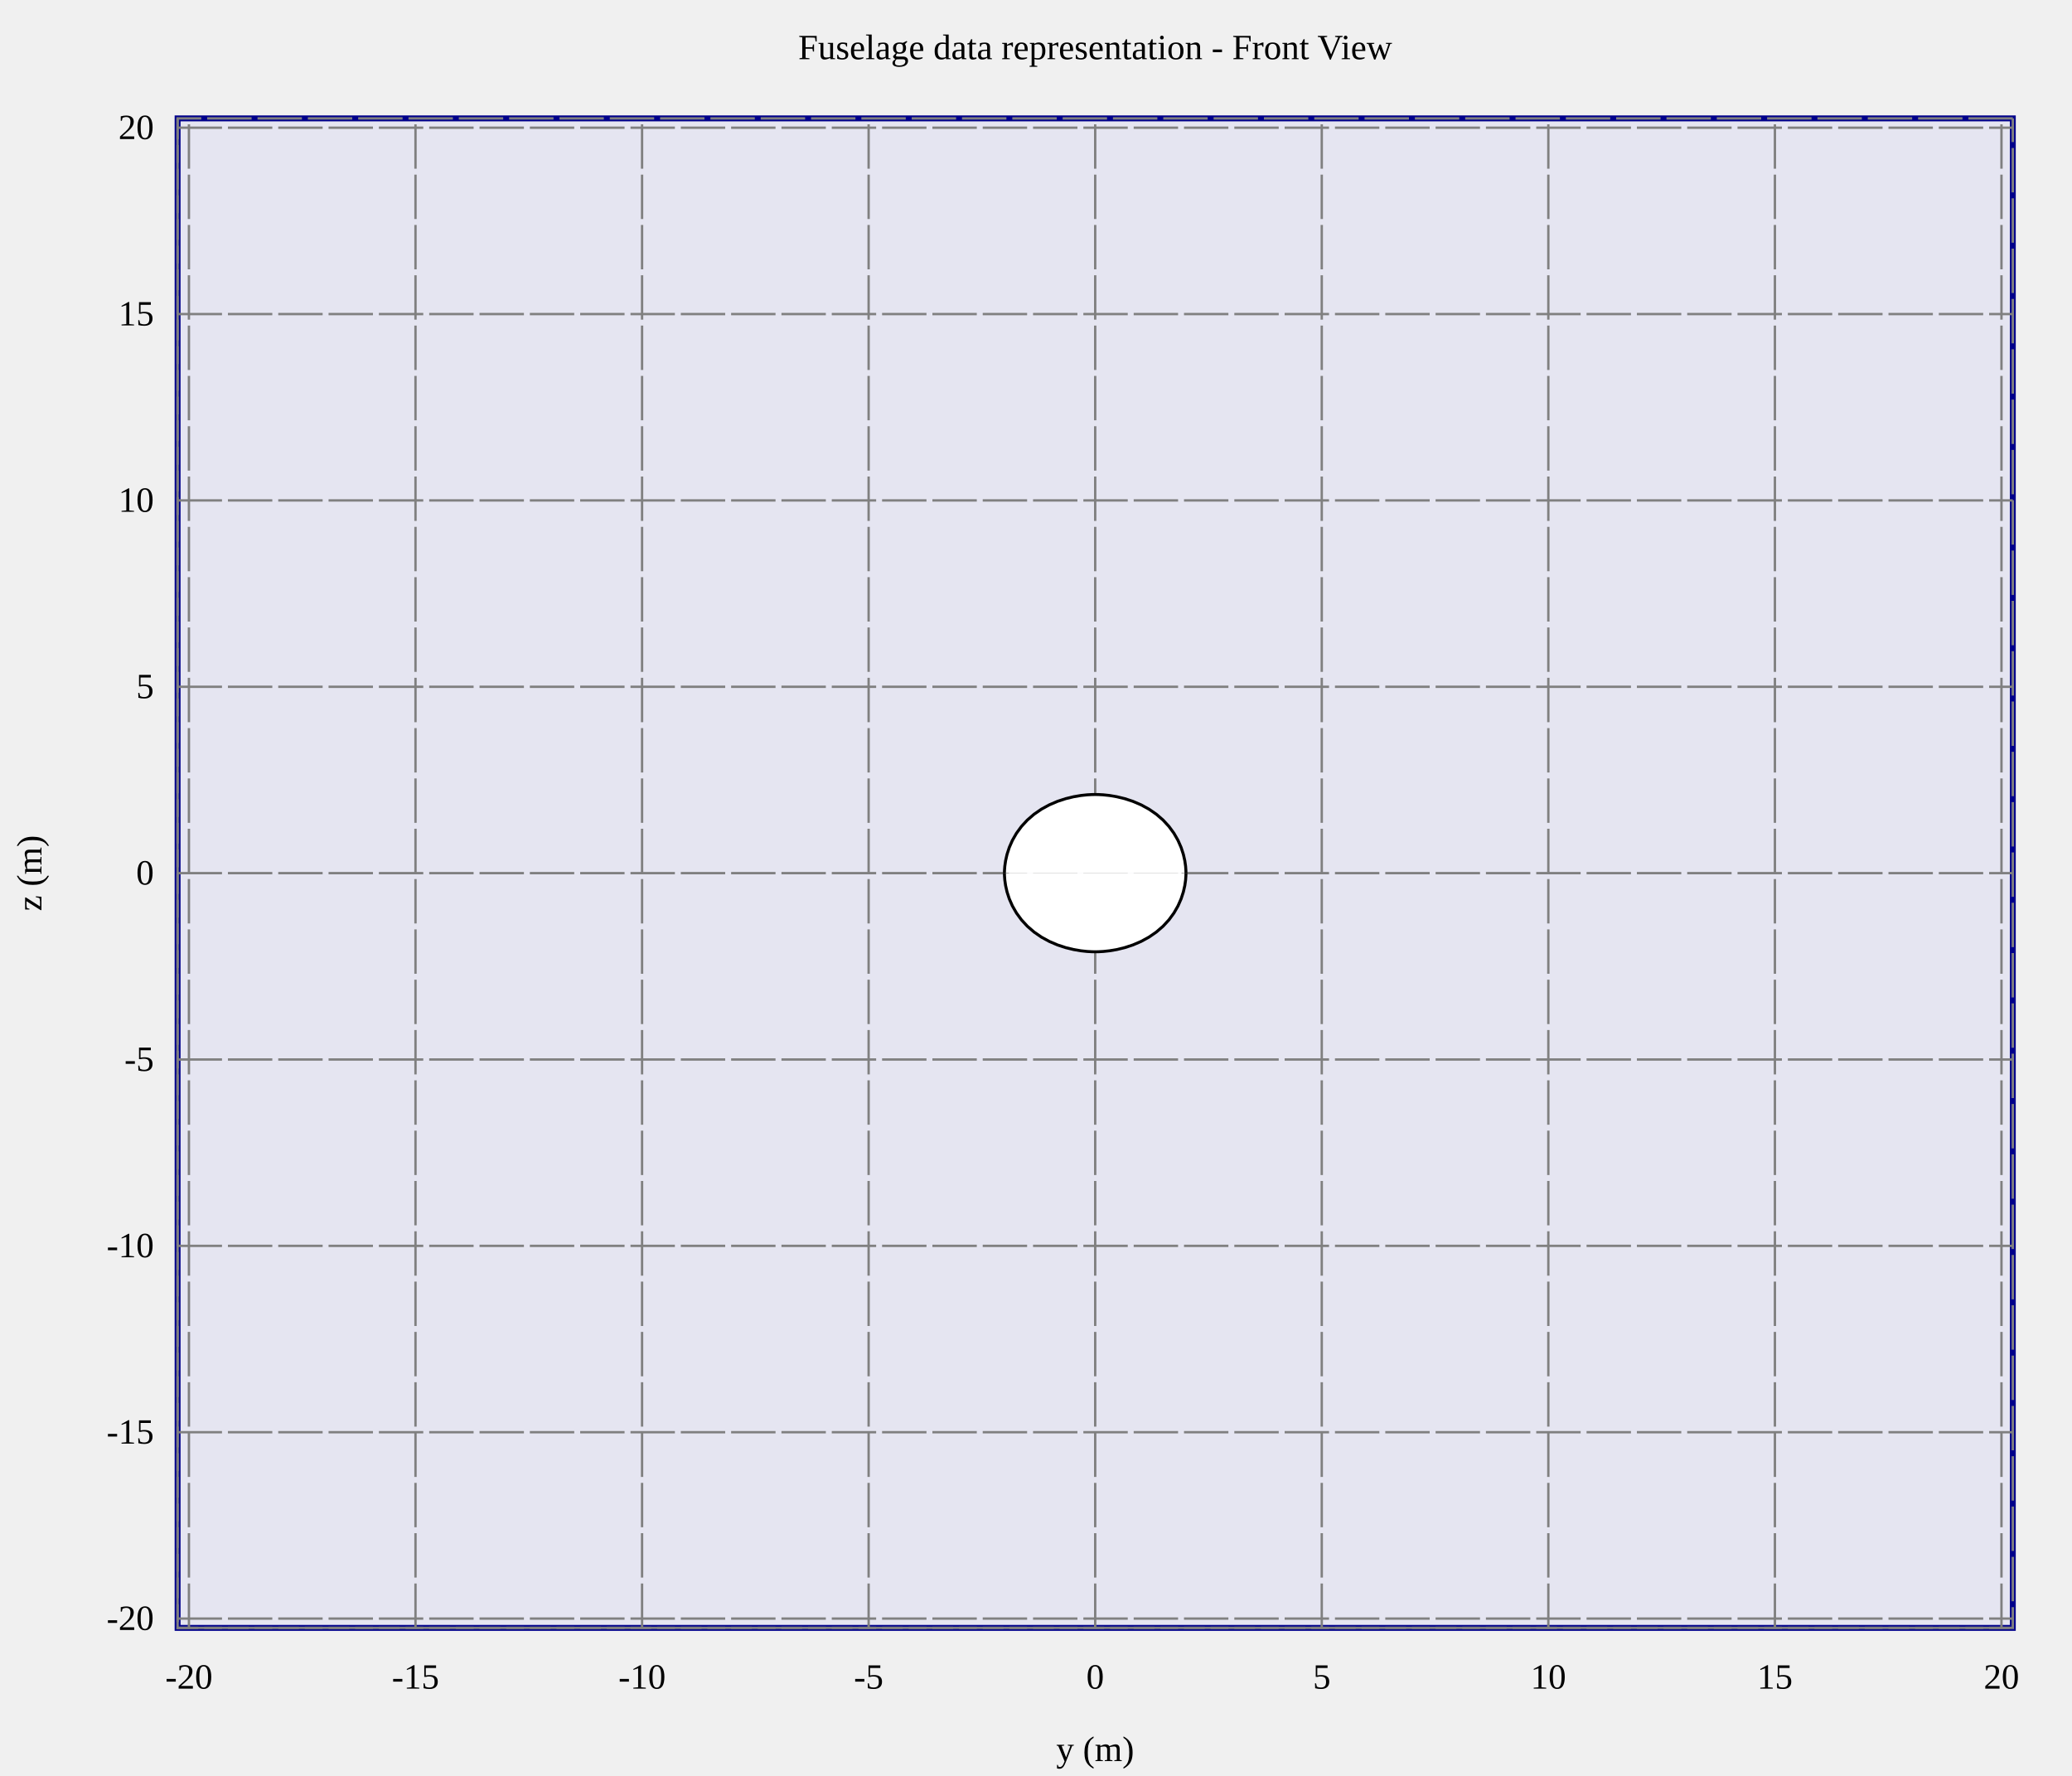
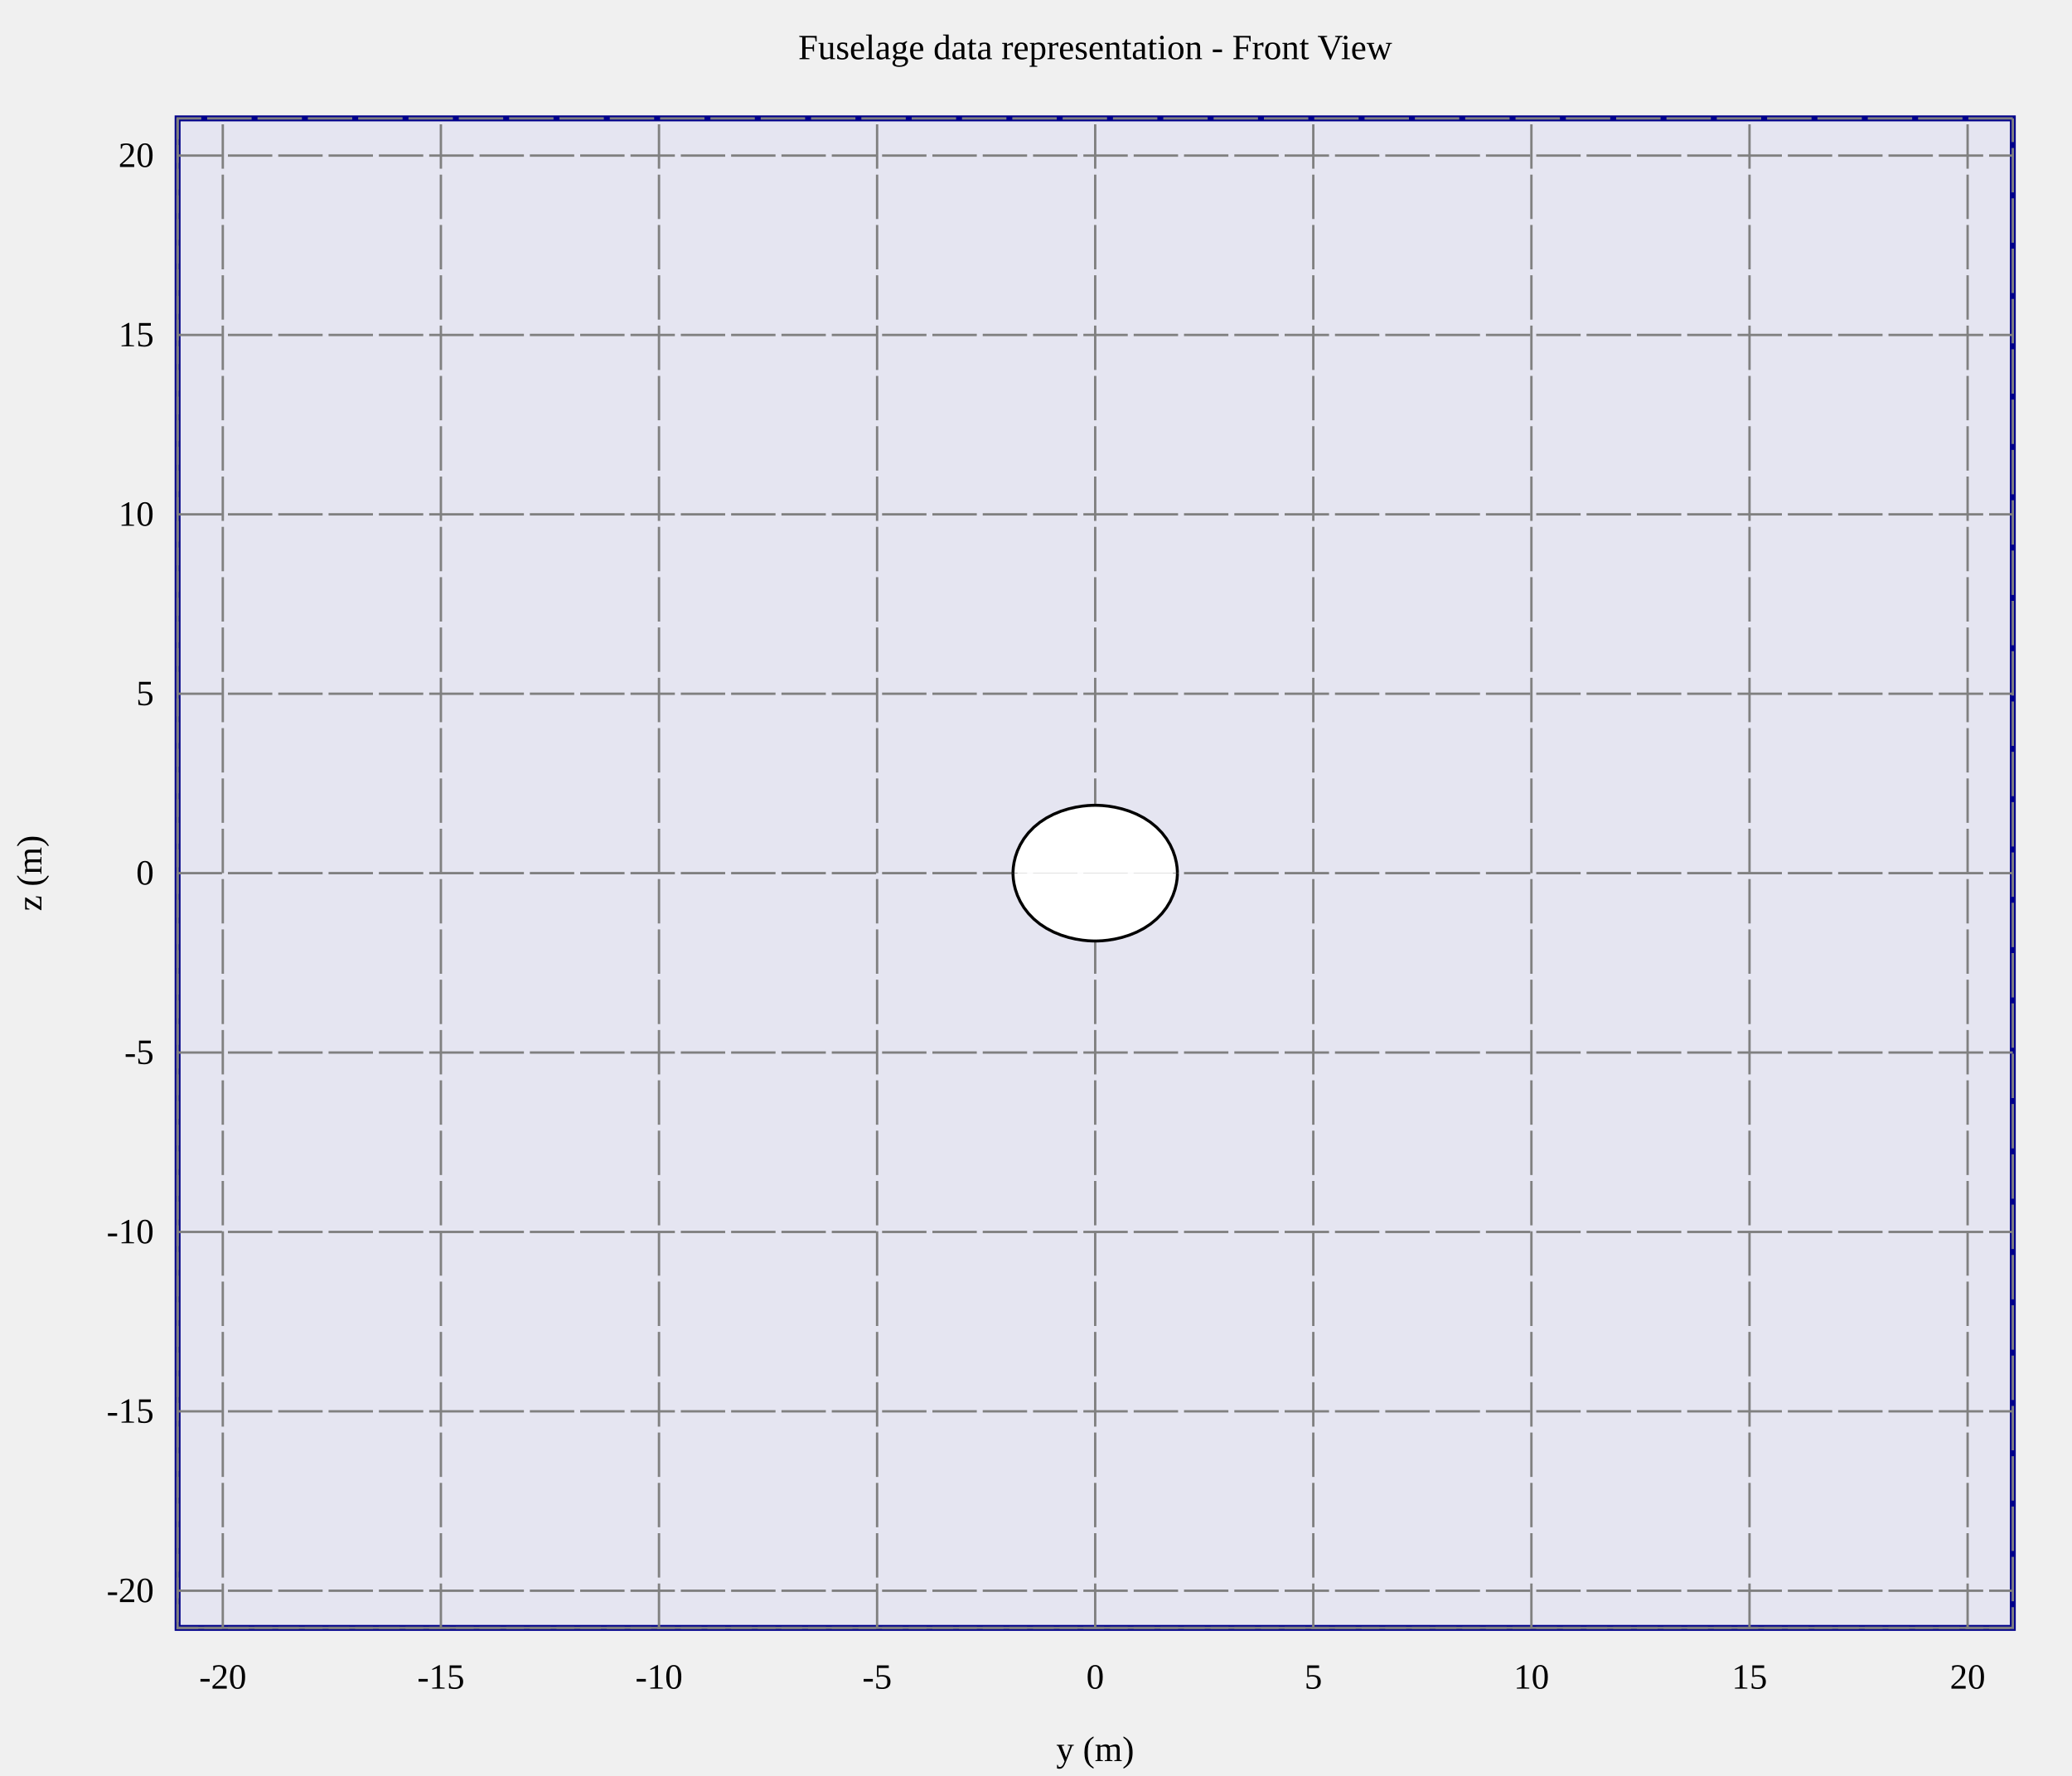
<svg xmlns="http://www.w3.org/2000/svg" id="svg" class="svg" width="700" height="600">
  <g id="page" width="700" height="600">
    <g id="graph" transform="translate(60,40)">
      <rect width="620" height="510" fill="blue" opacity="0.05" />
      <rect width="620" height="510" fill="none" opacity="1.0" style="stroke: darkblue; stroke-width: 2px;" />
      <g id="xAxis" class="axis" transform="translate(0,510)">
-         <g class="tick" transform="translate(3.826312,0)" style="opacity: 1;">
+         <g class="tick" transform="translate(15.26586,0)" style="opacity: 1;">
          <line y2="-510" x2="0" style="fill: none; stroke: rgb(128, 128, 128); stroke-width: 0.8px; stroke-dasharray: 15px, 2px; font-style: normal; font-variant-caps: normal; font-weight: normal; font-size: 10px; line-height: normal; font-family: sans-serif; shape-rendering: geometricprecision;" />
          <text dy=".71em" y="12" x="0" style="text-anchor: middle;">-20</text>
        </g>
-         <g class="tick" transform="translate(80.36973,0)" style="opacity: 1;">
+         <g class="tick" transform="translate(88.94939,0)" style="opacity: 1;">
          <line y2="-510" x2="0" style="fill: none; stroke: rgb(128, 128, 128); stroke-width: 0.8px; stroke-dasharray: 15px, 2px; font-style: normal; font-variant-caps: normal; font-weight: normal; font-size: 10px; line-height: normal; font-family: sans-serif; shape-rendering: geometricprecision;" />
          <text dy=".71em" y="12" x="0" style="text-anchor: middle;">-15</text>
        </g>
-         <g class="tick" transform="translate(156.9132,0)" style="opacity: 1;">
+         <g class="tick" transform="translate(162.6329,0)" style="opacity: 1;">
          <line y2="-510" x2="0" style="fill: none; stroke: rgb(128, 128, 128); stroke-width: 0.8px; stroke-dasharray: 15px, 2px; font-style: normal; font-variant-caps: normal; font-weight: normal; font-size: 10px; line-height: normal; font-family: sans-serif; shape-rendering: geometricprecision;" />
          <text dy=".71em" y="12" x="0" style="text-anchor: middle;">-10</text>
        </g>
-         <g class="tick" transform="translate(233.4566,0)" style="opacity: 1;">
+         <g class="tick" transform="translate(236.3165,0)" style="opacity: 1;">
          <line y2="-510" x2="0" style="fill: none; stroke: rgb(128, 128, 128); stroke-width: 0.8px; stroke-dasharray: 15px, 2px; font-style: normal; font-variant-caps: normal; font-weight: normal; font-size: 10px; line-height: normal; font-family: sans-serif; shape-rendering: geometricprecision;" />
          <text dy=".71em" y="12" x="0" style="text-anchor: middle;">-5</text>
        </g>
        <g class="tick" transform="translate(310,0)" style="opacity: 1;">
          <line y2="-510" x2="0" style="fill: none; stroke: rgb(128, 128, 128); stroke-width: 0.8px; stroke-dasharray: 15px, 2px; font-style: normal; font-variant-caps: normal; font-weight: normal; font-size: 10px; line-height: normal; font-family: sans-serif; shape-rendering: geometricprecision;" />
          <text dy=".71em" y="12" x="0" style="text-anchor: middle;">0</text>
        </g>
-         <g class="tick" transform="translate(386.5434,0)" style="opacity: 1;">
+         <g class="tick" transform="translate(383.6835,0)" style="opacity: 1;">
          <line y2="-510" x2="0" style="fill: none; stroke: rgb(128, 128, 128); stroke-width: 0.8px; stroke-dasharray: 15px, 2px; font-style: normal; font-variant-caps: normal; font-weight: normal; font-size: 10px; line-height: normal; font-family: sans-serif; shape-rendering: geometricprecision;" />
          <text dy=".71em" y="12" x="0" style="text-anchor: middle;">5</text>
        </g>
-         <g class="tick" transform="translate(463.0868,0)" style="opacity: 1;">
+         <g class="tick" transform="translate(457.3671,0)" style="opacity: 1;">
          <line y2="-510" x2="0" style="fill: none; stroke: rgb(128, 128, 128); stroke-width: 0.8px; stroke-dasharray: 15px, 2px; font-style: normal; font-variant-caps: normal; font-weight: normal; font-size: 10px; line-height: normal; font-family: sans-serif; shape-rendering: geometricprecision;" />
          <text dy=".71em" y="12" x="0" style="text-anchor: middle;">10</text>
        </g>
-         <g class="tick" transform="translate(539.6303,0)" style="opacity: 1;">
+         <g class="tick" transform="translate(531.0506,0)" style="opacity: 1;">
          <line y2="-510" x2="0" style="fill: none; stroke: rgb(128, 128, 128); stroke-width: 0.8px; stroke-dasharray: 15px, 2px; font-style: normal; font-variant-caps: normal; font-weight: normal; font-size: 10px; line-height: normal; font-family: sans-serif; shape-rendering: geometricprecision;" />
          <text dy=".71em" y="12" x="0" style="text-anchor: middle;">15</text>
        </g>
-         <g class="tick" transform="translate(616.1737,0)" style="opacity: 1;">
+         <g class="tick" transform="translate(604.7341,0)" style="opacity: 1;">
          <line y2="-510" x2="0" style="fill: none; stroke: rgb(128, 128, 128); stroke-width: 0.8px; stroke-dasharray: 15px, 2px; font-style: normal; font-variant-caps: normal; font-weight: normal; font-size: 10px; line-height: normal; font-family: sans-serif; shape-rendering: geometricprecision;" />
          <text dy=".71em" y="12" x="0" style="text-anchor: middle;">20</text>
        </g>
        <path class="domain" d="M0,-510V0H620V-510" style="fill: none; stroke: rgb(128, 128, 128); stroke-width: 0.8px; stroke-dasharray: 15px, 2px; font-style: normal; font-variant-caps: normal; font-weight: normal; font-size: 10px; line-height: normal; font-family: sans-serif; shape-rendering: geometricprecision;" />
      </g>
      <g id="yAxis" class="axis">
-         <g class="tick" transform="translate(0,506.8525)" style="opacity: 1;">
+         <g class="tick" transform="translate(0,497.4426)" style="opacity: 1;">
          <line x2="620" y2="0" style="fill: none; stroke: rgb(128, 128, 128); stroke-dasharray: 15px, 2px; stroke-width: 0.8px; shape-rendering: geometricprecision;" />
          <text dy=".32em" x="-8" y="0" style="text-anchor: end;">-20</text>
        </g>
-         <g class="tick" transform="translate(0,443.8894)" style="opacity: 1;">
+         <g class="tick" transform="translate(0,436.832)" style="opacity: 1;">
          <line x2="620" y2="0" style="fill: none; stroke: rgb(128, 128, 128); stroke-dasharray: 15px, 2px; stroke-width: 0.8px; shape-rendering: geometricprecision;" />
          <text dy=".32em" x="-8" y="0" style="text-anchor: end;">-15</text>
        </g>
-         <g class="tick" transform="translate(0,380.9263)" style="opacity: 1;">
+         <g class="tick" transform="translate(0,376.2213)" style="opacity: 1;">
          <line x2="620" y2="0" style="fill: none; stroke: rgb(128, 128, 128); stroke-dasharray: 15px, 2px; stroke-width: 0.8px; shape-rendering: geometricprecision;" />
          <text dy=".32em" x="-8" y="0" style="text-anchor: end;">-10</text>
        </g>
-         <g class="tick" transform="translate(0,317.9631)" style="opacity: 1;">
+         <g class="tick" transform="translate(0,315.6107)" style="opacity: 1;">
          <line x2="620" y2="0" style="fill: none; stroke: rgb(128, 128, 128); stroke-dasharray: 15px, 2px; stroke-width: 0.8px; shape-rendering: geometricprecision;" />
          <text dy=".32em" x="-8" y="0" style="text-anchor: end;">-5</text>
        </g>
        <g class="tick" transform="translate(0,255)" style="opacity: 1;">
          <line x2="620" y2="0" style="fill: none; stroke: rgb(128, 128, 128); stroke-dasharray: 15px, 2px; stroke-width: 0.8px; shape-rendering: geometricprecision;" />
          <text dy=".32em" x="-8" y="0" style="text-anchor: end;">0</text>
        </g>
-         <g class="tick" transform="translate(0,192.0369)" style="opacity: 1;">
+         <g class="tick" transform="translate(0,194.3893)" style="opacity: 1;">
          <line x2="620" y2="0" style="fill: none; stroke: rgb(128, 128, 128); stroke-dasharray: 15px, 2px; stroke-width: 0.8px; shape-rendering: geometricprecision;" />
          <text dy=".32em" x="-8" y="0" style="text-anchor: end;">5</text>
        </g>
-         <g class="tick" transform="translate(0,129.0737)" style="opacity: 1;">
+         <g class="tick" transform="translate(0,133.7787)" style="opacity: 1;">
          <line x2="620" y2="0" style="fill: none; stroke: rgb(128, 128, 128); stroke-dasharray: 15px, 2px; stroke-width: 0.8px; shape-rendering: geometricprecision;" />
          <text dy=".32em" x="-8" y="0" style="text-anchor: end;">10</text>
        </g>
-         <g class="tick" transform="translate(0,66.11059)" style="opacity: 1;">
+         <g class="tick" transform="translate(0,73.16805)" style="opacity: 1;">
          <line x2="620" y2="0" style="fill: none; stroke: rgb(128, 128, 128); stroke-dasharray: 15px, 2px; stroke-width: 0.8px; shape-rendering: geometricprecision;" />
          <text dy=".32em" x="-8" y="0" style="text-anchor: end;">15</text>
        </g>
-         <g class="tick" transform="translate(0,3.14745)" style="opacity: 1;">
+         <g class="tick" transform="translate(0,12.5574)" style="opacity: 1;">
          <line x2="620" y2="0" style="fill: none; stroke: rgb(128, 128, 128); stroke-dasharray: 15px, 2px; stroke-width: 0.8px; shape-rendering: geometricprecision;" />
          <text dy=".32em" x="-8" y="0" style="text-anchor: end;">20</text>
        </g>
        <path class="domain" d="M620,0H0V510H620" style="fill: none; stroke: rgb(128, 128, 128); stroke-dasharray: 15px, 2px; stroke-width: 0.8px; shape-rendering: geometricprecision;" />
      </g>
      <g id="xy" class="xy">
-         <path id="line" d="M279.842,255L279.857,254.13L279.959,252.714L280.221,250.89L280.701,248.78L281.444,246.497L282.481,244.138L283.827,241.791L285.482,239.529L287.433,237.414L289.654,235.495L292.101,233.808L294.718,232.377L297.433,231.214L300.162,230.318L302.804,229.676L305.245,229.261L307.356,229.034L308.993,228.946L310,228.933L310,228.933L311.007,228.946L312.644,229.034L314.755,229.261L317.196,229.676L319.838,230.318L322.567,231.214L325.282,232.377L327.899,233.808L330.346,235.495L332.567,237.414L334.518,239.529L336.173,241.791L337.519,244.138L338.556,246.497L339.299,248.78L339.779,250.89L340.041,252.714L340.143,254.13L340.158,255" class="line" style="fill:none; stroke:black; stroke-width:2" />
-         <path id="area" d="M279.842,255L279.857,254.13L279.959,252.714L280.221,250.89L280.701,248.78L281.444,246.497L282.481,244.138L283.827,241.791L285.482,239.529L287.433,237.414L289.654,235.495L292.101,233.808L294.718,232.377L297.433,231.214L300.162,230.318L302.804,229.676L305.245,229.261L307.356,229.034L308.993,228.946L310,228.933L310,228.933L311.007,228.946L312.644,229.034L314.755,229.261L317.196,229.676L319.838,230.318L322.567,231.214L325.282,232.377L327.899,233.808L330.346,235.495L332.567,237.414L334.518,239.529L336.173,241.791L337.519,244.138L338.556,246.497L339.299,248.78L339.779,250.89L340.041,252.714L340.143,254.13L340.158,255L340.158,255L340.143,255L340.041,255L339.779,255L339.299,255L338.556,255L337.519,255L336.173,255L334.518,255L332.567,255L330.346,255L327.899,255L325.282,255L322.567,255L319.838,255L317.196,255L314.755,255L312.644,255L311.007,255L310,255L310,255L308.993,255L307.356,255L305.245,255L302.804,255L300.162,255L297.433,255L294.718,255L292.101,255L289.654,255L287.433,255L285.482,255L283.827,255L282.481,255L281.444,255L280.701,255L280.221,255L279.959,255L279.857,255L279.842,255Z" class="area" style="fill:white;" opacity="1" />
+         <path id="line" d="M282.737,255L282.751,254.251L282.843,253.034L283.079,251.464L283.514,249.649L284.186,247.684L285.123,245.655L286.339,243.636L287.836,241.69L289.6,239.87L291.607,238.219L293.819,236.768L296.185,235.537L298.64,234.537L301.106,233.766L303.495,233.213L305.701,232.856L307.61,232.661L309.09,232.585L310,232.574L310,232.574L310.91,232.585L312.39,232.661L314.299,232.856L316.505,233.213L318.894,233.766L321.36,234.537L323.815,235.537L326.181,236.768L328.393,238.219L330.4,239.87L332.164,241.69L333.661,243.636L334.877,245.655L335.814,247.684L336.486,249.649L336.921,251.464L337.157,253.034L337.249,254.251L337.263,255" class="line" style="fill:none; stroke:black; stroke-width:2" />
+         <path id="area" d="M282.737,255L282.751,254.251L282.843,253.034L283.079,251.464L283.514,249.649L284.186,247.684L285.123,245.655L286.339,243.636L287.836,241.69L289.6,239.87L291.607,238.219L293.819,236.768L296.185,235.537L298.64,234.537L301.106,233.766L303.495,233.213L305.701,232.856L307.61,232.661L309.09,232.585L310,232.574L310,232.574L310.91,232.585L312.39,232.661L314.299,232.856L316.505,233.213L318.894,233.766L321.36,234.537L323.815,235.537L326.181,236.768L328.393,238.219L330.4,239.87L332.164,241.69L333.661,243.636L334.877,245.655L335.814,247.684L336.486,249.649L336.921,251.464L337.157,253.034L337.249,254.251L337.263,255L337.263,255L337.249,255L337.157,255L336.921,255L336.486,255L335.814,255L334.877,255L333.661,255L332.164,255L330.4,255L328.393,255L326.181,255L323.815,255L321.36,255L318.894,255L316.505,255L314.299,255L312.39,255L310.91,255L310,255L310,255L309.09,255L307.61,255L305.701,255L303.495,255L301.106,255L298.64,255L296.185,255L293.819,255L291.607,255L289.6,255L287.836,255L286.339,255L285.123,255L284.186,255L283.514,255L283.079,255L282.843,255L282.751,255L282.737,255Z" class="area" style="fill:white;" opacity="1" />
      </g>
      <g id="xy" class="xy">
-         <path id="line" d="M340.158,255L340.143,255.87L340.041,257.286L339.779,259.11L339.299,261.22L338.556,263.503L337.519,265.862L336.173,268.209L334.518,270.471L332.567,272.586L330.346,274.505L327.899,276.192L325.282,277.623L322.567,278.786L319.838,279.682L317.196,280.324L314.755,280.739L312.644,280.966L311.007,281.054L310,281.067L310,281.067L308.993,281.054L307.356,280.966L305.245,280.739L302.804,280.324L300.162,279.682L297.433,278.786L294.718,277.623L292.101,276.192L289.654,274.505L287.433,272.586L285.482,270.471L283.827,268.209L282.481,265.862L281.444,263.503L280.701,261.22L280.221,259.11L279.959,257.286L279.857,255.87L279.842,255" class="line" style="fill:none; stroke:black; stroke-width:2" />
-         <path id="area" d="M340.158,255L340.143,255.87L340.041,257.286L339.779,259.11L339.299,261.22L338.556,263.503L337.519,265.862L336.173,268.209L334.518,270.471L332.567,272.586L330.346,274.505L327.899,276.192L325.282,277.623L322.567,278.786L319.838,279.682L317.196,280.324L314.755,280.739L312.644,280.966L311.007,281.054L310,281.067L310,281.067L308.993,281.054L307.356,280.966L305.245,280.739L302.804,280.324L300.162,279.682L297.433,278.786L294.718,277.623L292.101,276.192L289.654,274.505L287.433,272.586L285.482,270.471L283.827,268.209L282.481,265.862L281.444,263.503L280.701,261.22L280.221,259.11L279.959,257.286L279.857,255.87L279.842,255L279.842,255L279.857,255L279.959,255L280.221,255L280.701,255L281.444,255L282.481,255L283.827,255L285.482,255L287.433,255L289.654,255L292.101,255L294.718,255L297.433,255L300.162,255L302.804,255L305.245,255L307.356,255L308.993,255L310,255L310,255L311.007,255L312.644,255L314.755,255L317.196,255L319.838,255L322.567,255L325.282,255L327.899,255L330.346,255L332.567,255L334.518,255L336.173,255L337.519,255L338.556,255L339.299,255L339.779,255L340.041,255L340.143,255L340.158,255Z" class="area" style="fill:white;" opacity="1" />
+         <path id="line" d="M337.263,255L337.249,255.749L337.157,256.966L336.921,258.536L336.486,260.351L335.814,262.316L334.877,264.345L333.661,266.364L332.164,268.31L330.4,270.13L328.393,271.781L326.181,273.232L323.815,274.463L321.36,275.463L318.894,276.234L316.505,276.787L314.299,277.144L312.39,277.339L310.91,277.415L310,277.426L310,277.426L309.09,277.415L307.61,277.339L305.701,277.144L303.495,276.787L301.106,276.234L298.64,275.463L296.185,274.463L293.819,273.232L291.607,271.781L289.6,270.13L287.836,268.31L286.339,266.364L285.123,264.345L284.186,262.316L283.514,260.351L283.079,258.536L282.843,256.966L282.751,255.749L282.737,255" class="line" style="fill:none; stroke:black; stroke-width:2" />
+         <path id="area" d="M337.263,255L337.249,255.749L337.157,256.966L336.921,258.536L336.486,260.351L335.814,262.316L334.877,264.345L333.661,266.364L332.164,268.31L330.4,270.13L328.393,271.781L326.181,273.232L323.815,274.463L321.36,275.463L318.894,276.234L316.505,276.787L314.299,277.144L312.39,277.339L310.91,277.415L310,277.426L310,277.426L309.09,277.415L307.61,277.339L305.701,277.144L303.495,276.787L301.106,276.234L298.64,275.463L296.185,274.463L293.819,273.232L291.607,271.781L289.6,270.13L287.836,268.31L286.339,266.364L285.123,264.345L284.186,262.316L283.514,260.351L283.079,258.536L282.843,256.966L282.751,255.749L282.737,255L282.737,255L282.751,255L282.843,255L283.079,255L283.514,255L284.186,255L285.123,255L286.339,255L287.836,255L289.6,255L291.607,255L293.819,255L296.185,255L298.64,255L301.106,255L303.495,255L305.701,255L307.61,255L309.09,255L310,255L310,255L310.91,255L312.39,255L314.299,255L316.505,255L318.894,255L321.36,255L323.815,255L326.181,255L328.393,255L330.4,255L332.164,255L333.661,255L334.877,255L335.814,255L336.486,255L336.921,255L337.157,255L337.249,255L337.263,255Z" class="area" style="fill:white;" opacity="1" />
      </g>
    </g>
  </g>
  <text class="x label" text-anchor="middle" x="370" y="595">y (m)</text>
  <text class="y label" text-anchor="middle" x="-295" y="5" dy=".75em" transform="rotate(-90)">z (m)</text>
  <text class="title" text-anchor="middle" x="370" y="20">Fuselage data representation - Front View</text>
</svg>
